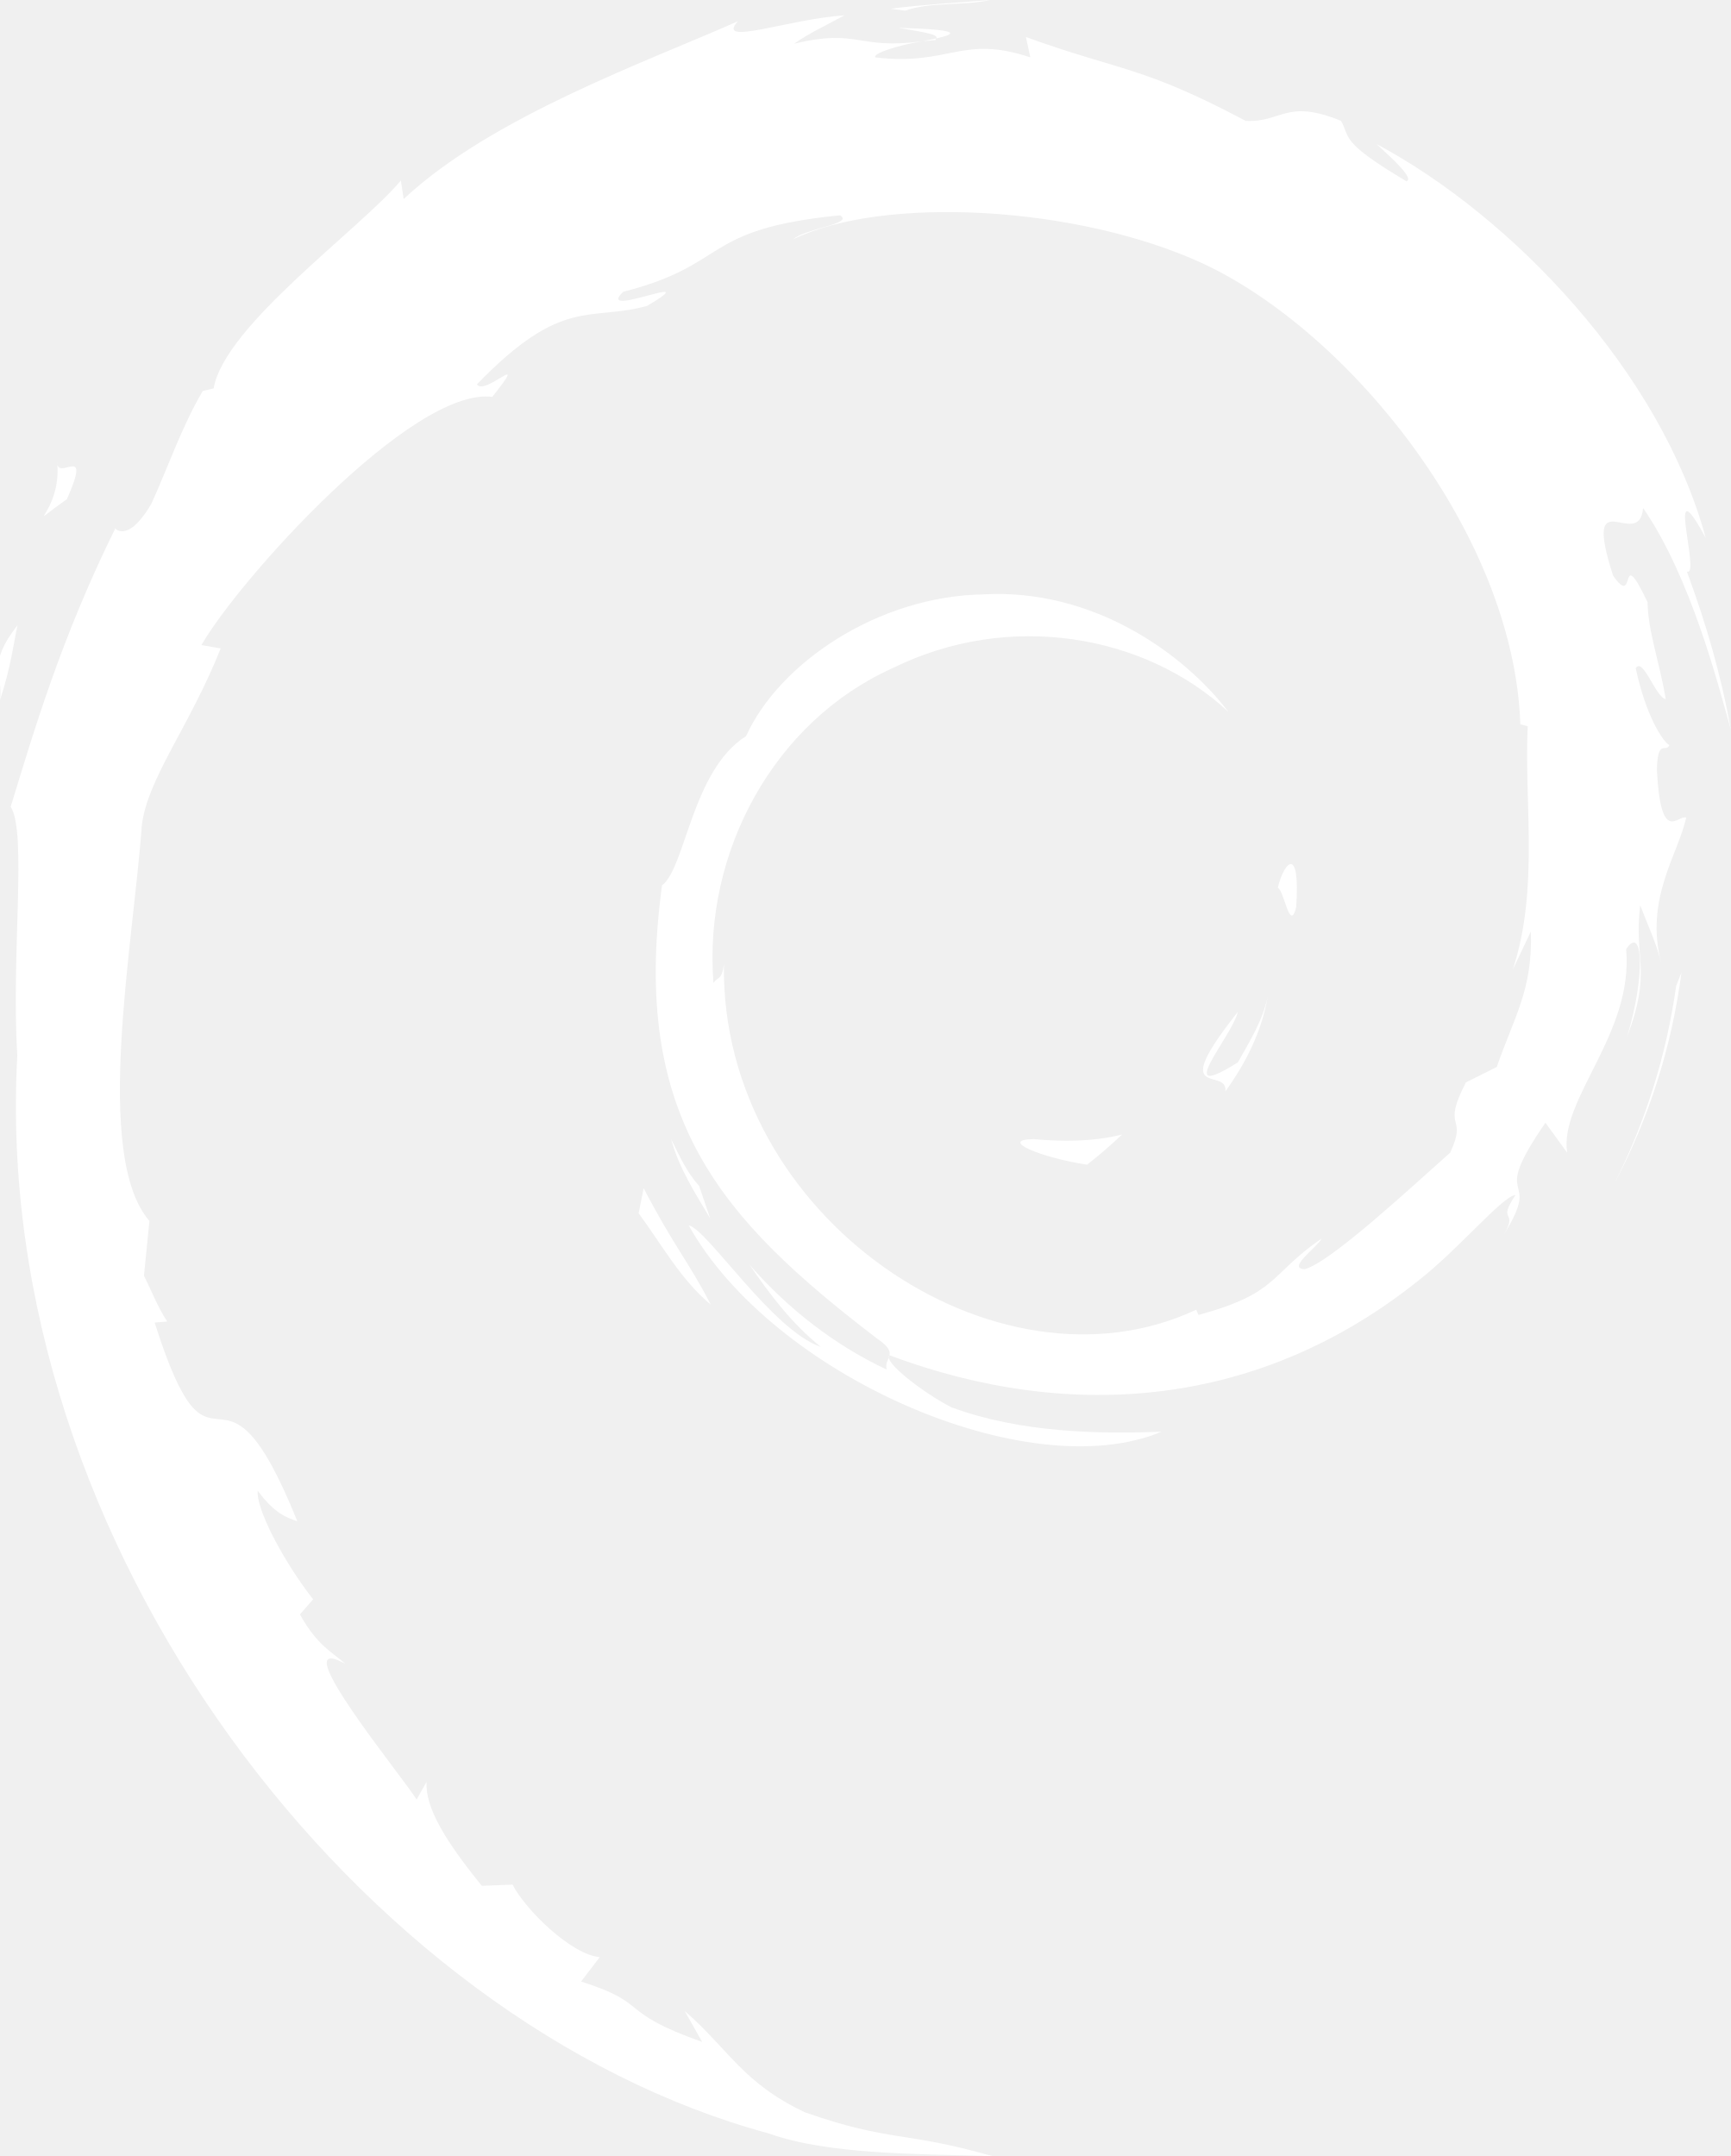
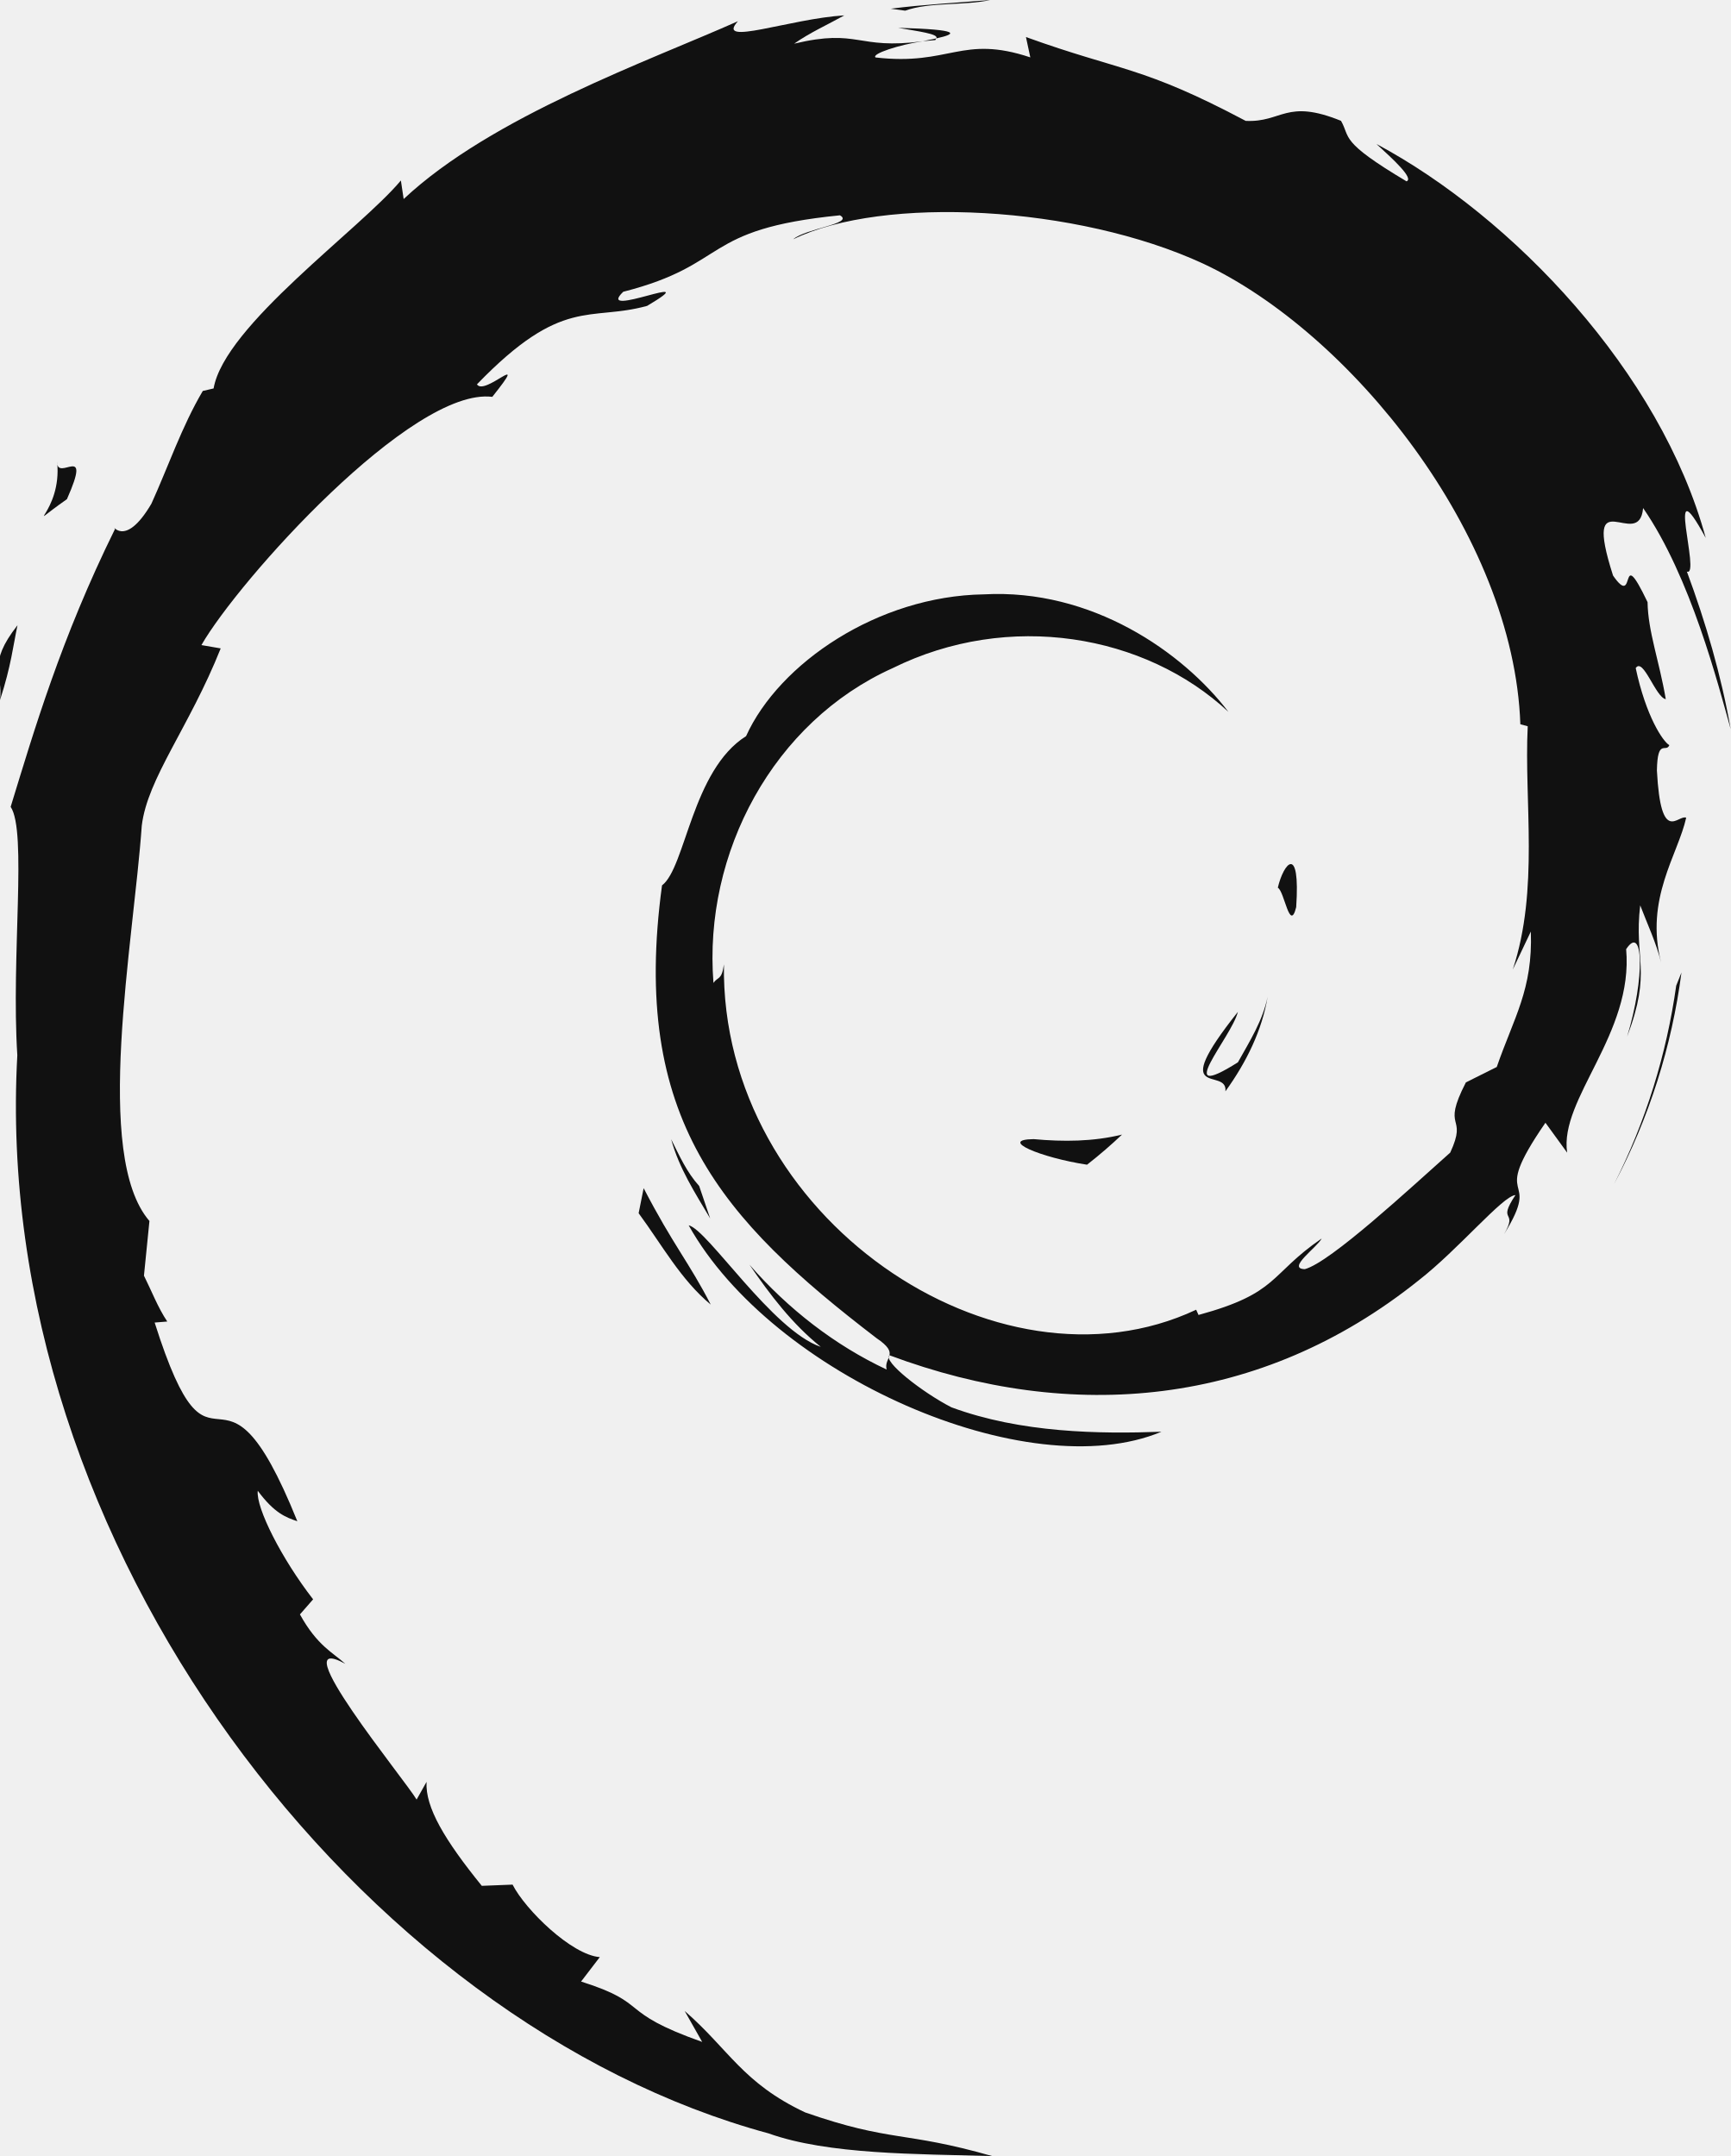
<svg xmlns="http://www.w3.org/2000/svg" width="87.041" height="108.445" viewBox="0 0 87.041 108.445" overflow="visible" enable-background="new 0 0 87.041 108.445" xml:space="preserve">
  <g id="Layer_1">
    <g>
-       <path fill="#FFFFFF" d="M51.986,57.297c-1.797,0.025,0.34,0.926,2.686,1.287     c0.648-0.506,1.236-1.018,1.76-1.516C54.971,57.426,53.484,57.434,51.986,57.297" />
-       <path fill="#FFFFFF" d="M61.631,54.893c1.07-1.477,1.85-3.094,2.125-4.766c-0.24,1.192-0.887,2.221-1.496,3.307     c-3.359,2.115-0.316-1.256-0.002-2.537C58.646,55.443,61.762,53.623,61.631,54.893" />
-       <path fill="#FFFFFF" d="M65.191,45.629c0.217-3.236-0.637-2.213-0.924-0.978     C64.602,44.825,64.867,46.932,65.191,45.629" />
-       <path fill="#FFFFFF" d="M45.172,1.399c0.959,0.172,2.072,0.304,1.916,0.533     C48.137,1.702,48.375,1.49,45.172,1.399" />
-       <path fill="#FFFFFF" d="M47.088,1.932l-0.678,0.14l0.631-0.056L47.088,1.932" />
-       <path fill="#FFFFFF" d="M76.992,46.856c0.107,2.906-0.85,4.316-1.713,6.812l-1.553,0.776     c-1.271,2.468,0.123,1.567-0.787,3.53c-1.984,1.764-6.021,5.52-7.313,5.863c-0.943-0.021,0.639-1.113,0.846-1.541     c-2.656,1.824-2.131,2.738-6.193,3.846l-0.119-0.264c-10.018,4.713-23.934-4.627-23.751-17.371     c-0.107,0.809-0.304,0.607-0.526,0.934c-0.517-6.557,3.028-13.143,9.007-15.832c5.848-2.895,12.704-1.707,16.893,2.197     c-2.301-3.014-6.881-6.209-12.309-5.91c-5.317,0.084-10.291,3.463-11.951,7.131c-2.724,1.715-3.04,6.611-4.227,7.507     C31.699,56.271,36.3,61.342,44.083,67.307c1.225,0.826,0.345,0.951,0.511,1.58c-2.586-1.211-4.954-3.039-6.901-5.277     c1.033,1.512,2.148,2.982,3.589,4.137c-2.438-0.826-5.695-5.908-6.646-6.115c4.203,7.525,17.052,13.197,23.78,10.383     c-3.113,0.115-7.068,0.064-10.566-1.229c-1.469-0.756-3.467-2.322-3.11-2.615c9.182,3.43,18.667,2.598,26.612-3.771     c2.021-1.574,4.229-4.252,4.867-4.289c-0.961,1.445,0.164,0.695-0.574,1.971c2.014-3.248-0.875-1.322,2.082-5.609l1.092,1.504     c-0.406-2.696,3.348-5.97,2.967-10.234c0.861-1.304,0.961,1.403,0.047,4.403c1.268-3.328,0.334-3.863,0.66-6.609     c0.352,0.923,0.814,1.904,1.051,2.878c-0.826-3.216,0.848-5.416,1.262-7.285c-0.408-0.181-1.275,1.422-1.473-2.377     c0.029-1.65,0.459-0.865,0.625-1.271c-0.324-0.186-1.174-1.451-1.691-3.877c0.375-0.57,1.002,1.478,1.512,1.562     c-0.328-1.929-0.893-3.4-0.916-4.88c-1.49-3.114-0.527,0.415-1.736-1.337c-1.586-4.947,1.316-1.148,1.512-3.396     c2.404,3.483,3.775,8.881,4.404,11.117c-0.48-2.726-1.256-5.367-2.203-7.922c0.73,0.307-1.176-5.609,0.949-1.691     c-2.27-8.352-9.715-16.156-16.564-19.818c0.838,0.767,1.896,1.73,1.516,1.881c-3.406-2.028-2.807-2.186-3.295-3.043     c-2.775-1.129-2.957,0.091-4.795,0.002c-5.23-2.774-6.238-2.479-11.051-4.217l0.219,1.023c-3.465-1.154-4.037,0.438-7.782,0.004     c-0.228-0.178,1.2-0.644,2.375-0.815c-3.35,0.442-3.193-0.66-6.471,0.122c0.808-0.567,1.662-0.942,2.524-1.424     c-2.732,0.166-6.522,1.59-5.352,0.295c-4.456,1.988-12.37,4.779-16.811,8.943l-0.14-0.933c-2.035,2.443-8.874,7.296-9.419,10.46     l-0.544,0.127c-1.059,1.793-1.744,3.825-2.584,5.67c-1.385,2.36-2.03,0.908-1.833,1.278c-2.724,5.523-4.077,10.164-5.246,13.97     c0.833,1.245,0.02,7.495,0.335,12.497c-1.368,24.704,17.338,48.69,37.785,54.228c2.997,1.072,7.454,1.031,11.245,1.141     c-4.473-1.279-5.051-0.678-9.408-2.197c-3.143-1.48-3.832-3.17-6.058-5.102l0.881,1.557c-4.366-1.545-2.539-1.912-6.091-3.037     l0.941-1.229c-1.415-0.107-3.748-2.385-4.386-3.646l-1.548,0.061c-1.86-2.295-2.851-3.949-2.779-5.23l-0.5,0.891     c-0.567-0.973-6.843-8.607-3.587-6.83c-0.605-0.553-1.409-0.9-2.281-2.484l0.663-0.758c-1.567-2.016-2.884-4.6-2.784-5.461     c0.836,1.129,1.416,1.34,1.99,1.533c-3.957-9.818-4.179-0.541-7.176-9.994l0.634-0.051c-0.486-0.732-0.781-1.527-1.172-2.307     l0.276-2.75C4.667,58.121,6.719,47.409,7.13,41.534c0.285-2.389,2.378-4.932,3.97-8.92l-0.97-0.167     c1.854-3.234,10.586-12.988,14.63-12.486c1.959-2.461-0.389-0.009-0.772-0.629c4.303-4.453,5.656-3.146,8.56-3.947     c3.132-1.859-2.688,0.725-1.203-0.709c5.414-1.383,3.837-3.144,10.9-3.846c0.745,0.424-1.729,0.655-2.35,1.205     c4.511-2.207,14.275-1.705,20.617,1.225c7.359,3.439,15.627,13.605,15.953,23.17l0.371,0.1     c-0.188,3.802,0.582,8.199-0.752,12.238L76.992,46.856" />
-       <path fill="#FFFFFF" d="M32.372,59.764l-0.252,1.26c1.181,1.604,2.118,3.342,3.626,4.596     C34.661,63.502,33.855,62.627,32.372,59.764" />
-       <path fill="#FFFFFF" d="M35.164,59.654c-0.625-0.691-0.995-1.523-1.409-2.352     c0.396,1.457,1.207,2.709,1.962,3.982L35.164,59.654" />
-       <path fill="#FFFFFF" d="M84.568,48.916l-0.264,0.662c-0.484,3.438-1.529,6.84-3.131,9.994     C82.943,56.244,84.088,52.604,84.568,48.916" />
-       <path fill="#FFFFFF" d="M45.527,0.537C46.742,0.092,48.514,0.293,49.803,0c-1.68,0.141-3.352,0.225-5.003,0.438     L45.527,0.537" />
-       <path fill="#FFFFFF" d="M2.872,23.219c0.28,2.592-1.95,3.598,0.494,1.889     C4.676,22.157,2.854,24.293,2.872,23.219" />
-       <path fill="#FFFFFF" d="M0,35.215c0.563-1.728,0.665-2.766,0.88-3.766C-0.676,33.438,0.164,33.862,0,35.215" />
+       <path fill="#111111" d="M51.986,57.297c-1.797,0.025,0.34,0.926,2.686,1.287     c0.648-0.506,1.236-1.018,1.76-1.516C54.971,57.426,53.484,57.434,51.986,57.297" />
+       <path fill="#111111" d="M61.631,54.893c1.07-1.477,1.85-3.094,2.125-4.766c-0.24,1.192-0.887,2.221-1.496,3.307     c-3.359,2.115-0.316-1.256-0.002-2.537C58.646,55.443,61.762,53.623,61.631,54.893" />
+       <path fill="#111111" d="M65.191,45.629c0.217-3.236-0.637-2.213-0.924-0.978     C64.602,44.825,64.867,46.932,65.191,45.629" />
+       <path fill="#111111" d="M45.172,1.399c0.959,0.172,2.072,0.304,1.916,0.533     C48.137,1.702,48.375,1.49,45.172,1.399" />
+       <path fill="#111111" d="M47.088,1.932l-0.678,0.14l0.631-0.056L47.088,1.932" />
+       <path fill="#111111" d="M76.992,46.856c0.107,2.906-0.85,4.316-1.713,6.812l-1.553,0.776     c-1.271,2.468,0.123,1.567-0.787,3.53c-1.984,1.764-6.021,5.52-7.313,5.863c-0.943-0.021,0.639-1.113,0.846-1.541     c-2.656,1.824-2.131,2.738-6.193,3.846l-0.119-0.264c-10.018,4.713-23.934-4.627-23.751-17.371     c-0.107,0.809-0.304,0.607-0.526,0.934c-0.517-6.557,3.028-13.143,9.007-15.832c5.848-2.895,12.704-1.707,16.893,2.197     c-2.301-3.014-6.881-6.209-12.309-5.91c-5.317,0.084-10.291,3.463-11.951,7.131c-2.724,1.715-3.04,6.611-4.227,7.507     C31.699,56.271,36.3,61.342,44.083,67.307c1.225,0.826,0.345,0.951,0.511,1.58c-2.586-1.211-4.954-3.039-6.901-5.277     c1.033,1.512,2.148,2.982,3.589,4.137c-2.438-0.826-5.695-5.908-6.646-6.115c4.203,7.525,17.052,13.197,23.78,10.383     c-3.113,0.115-7.068,0.064-10.566-1.229c-1.469-0.756-3.467-2.322-3.11-2.615c9.182,3.43,18.667,2.598,26.612-3.771     c2.021-1.574,4.229-4.252,4.867-4.289c-0.961,1.445,0.164,0.695-0.574,1.971c2.014-3.248-0.875-1.322,2.082-5.609l1.092,1.504     c-0.406-2.696,3.348-5.97,2.967-10.234c0.861-1.304,0.961,1.403,0.047,4.403c1.268-3.328,0.334-3.863,0.66-6.609     c0.352,0.923,0.814,1.904,1.051,2.878c-0.826-3.216,0.848-5.416,1.262-7.285c-0.408-0.181-1.275,1.422-1.473-2.377     c0.029-1.65,0.459-0.865,0.625-1.271c-0.324-0.186-1.174-1.451-1.691-3.877c0.375-0.57,1.002,1.478,1.512,1.562     c-0.328-1.929-0.893-3.4-0.916-4.88c-1.49-3.114-0.527,0.415-1.736-1.337c-1.586-4.947,1.316-1.148,1.512-3.396     c2.404,3.483,3.775,8.881,4.404,11.117c-0.48-2.726-1.256-5.367-2.203-7.922c0.73,0.307-1.176-5.609,0.949-1.691     c-2.27-8.352-9.715-16.156-16.564-19.818c0.838,0.767,1.896,1.73,1.516,1.881c-3.406-2.028-2.807-2.186-3.295-3.043     c-2.775-1.129-2.957,0.091-4.795,0.002c-5.23-2.774-6.238-2.479-11.051-4.217l0.219,1.023c-3.465-1.154-4.037,0.438-7.782,0.004     c-0.228-0.178,1.2-0.644,2.375-0.815c-3.35,0.442-3.193-0.66-6.471,0.122c0.808-0.567,1.662-0.942,2.524-1.424     c-2.732,0.166-6.522,1.59-5.352,0.295c-4.456,1.988-12.37,4.779-16.811,8.943l-0.14-0.933c-2.035,2.443-8.874,7.296-9.419,10.46     l-0.544,0.127c-1.059,1.793-1.744,3.825-2.584,5.67c-1.385,2.36-2.03,0.908-1.833,1.278c-2.724,5.523-4.077,10.164-5.246,13.97     c0.833,1.245,0.02,7.495,0.335,12.497c-1.368,24.704,17.338,48.69,37.785,54.228c2.997,1.072,7.454,1.031,11.245,1.141     c-4.473-1.279-5.051-0.678-9.408-2.197c-3.143-1.48-3.832-3.17-6.058-5.102l0.881,1.557c-4.366-1.545-2.539-1.912-6.091-3.037     l0.941-1.229c-1.415-0.107-3.748-2.385-4.386-3.646l-1.548,0.061c-1.86-2.295-2.851-3.949-2.779-5.23l-0.5,0.891     c-0.567-0.973-6.843-8.607-3.587-6.83c-0.605-0.553-1.409-0.9-2.281-2.484l0.663-0.758c-1.567-2.016-2.884-4.6-2.784-5.461     c0.836,1.129,1.416,1.34,1.99,1.533c-3.957-9.818-4.179-0.541-7.176-9.994l0.634-0.051c-0.486-0.732-0.781-1.527-1.172-2.307     l0.276-2.75C4.667,58.121,6.719,47.409,7.13,41.534c0.285-2.389,2.378-4.932,3.97-8.92l-0.97-0.167     c1.854-3.234,10.586-12.988,14.63-12.486c1.959-2.461-0.389-0.009-0.772-0.629c4.303-4.453,5.656-3.146,8.56-3.947     c3.132-1.859-2.688,0.725-1.203-0.709c5.414-1.383,3.837-3.144,10.9-3.846c0.745,0.424-1.729,0.655-2.35,1.205     c4.511-2.207,14.275-1.705,20.617,1.225c7.359,3.439,15.627,13.605,15.953,23.17l0.371,0.1     c-0.188,3.802,0.582,8.199-0.752,12.238L76.992,46.856" />
+       <path fill="#111111" d="M32.372,59.764l-0.252,1.26c1.181,1.604,2.118,3.342,3.626,4.596     C34.661,63.502,33.855,62.627,32.372,59.764" />
+       <path fill="#111111" d="M35.164,59.654c-0.625-0.691-0.995-1.523-1.409-2.352     c0.396,1.457,1.207,2.709,1.962,3.982L35.164,59.654" />
+       <path fill="#111111" d="M84.568,48.916l-0.264,0.662c-0.484,3.438-1.529,6.84-3.131,9.994     C82.943,56.244,84.088,52.604,84.568,48.916" />
+       <path fill="#111111" d="M45.527,0.537C46.742,0.092,48.514,0.293,49.803,0c-1.68,0.141-3.352,0.225-5.003,0.438     L45.527,0.537" />
+       <path fill="#111111" d="M2.872,23.219c0.28,2.592-1.95,3.598,0.494,1.889     C4.676,22.157,2.854,24.293,2.872,23.219" />
+       <path fill="#111111" d="M0,35.215c0.563-1.728,0.665-2.766,0.88-3.766C-0.676,33.438,0.164,33.862,0,35.215" />
    </g>
  </g>
</svg>
